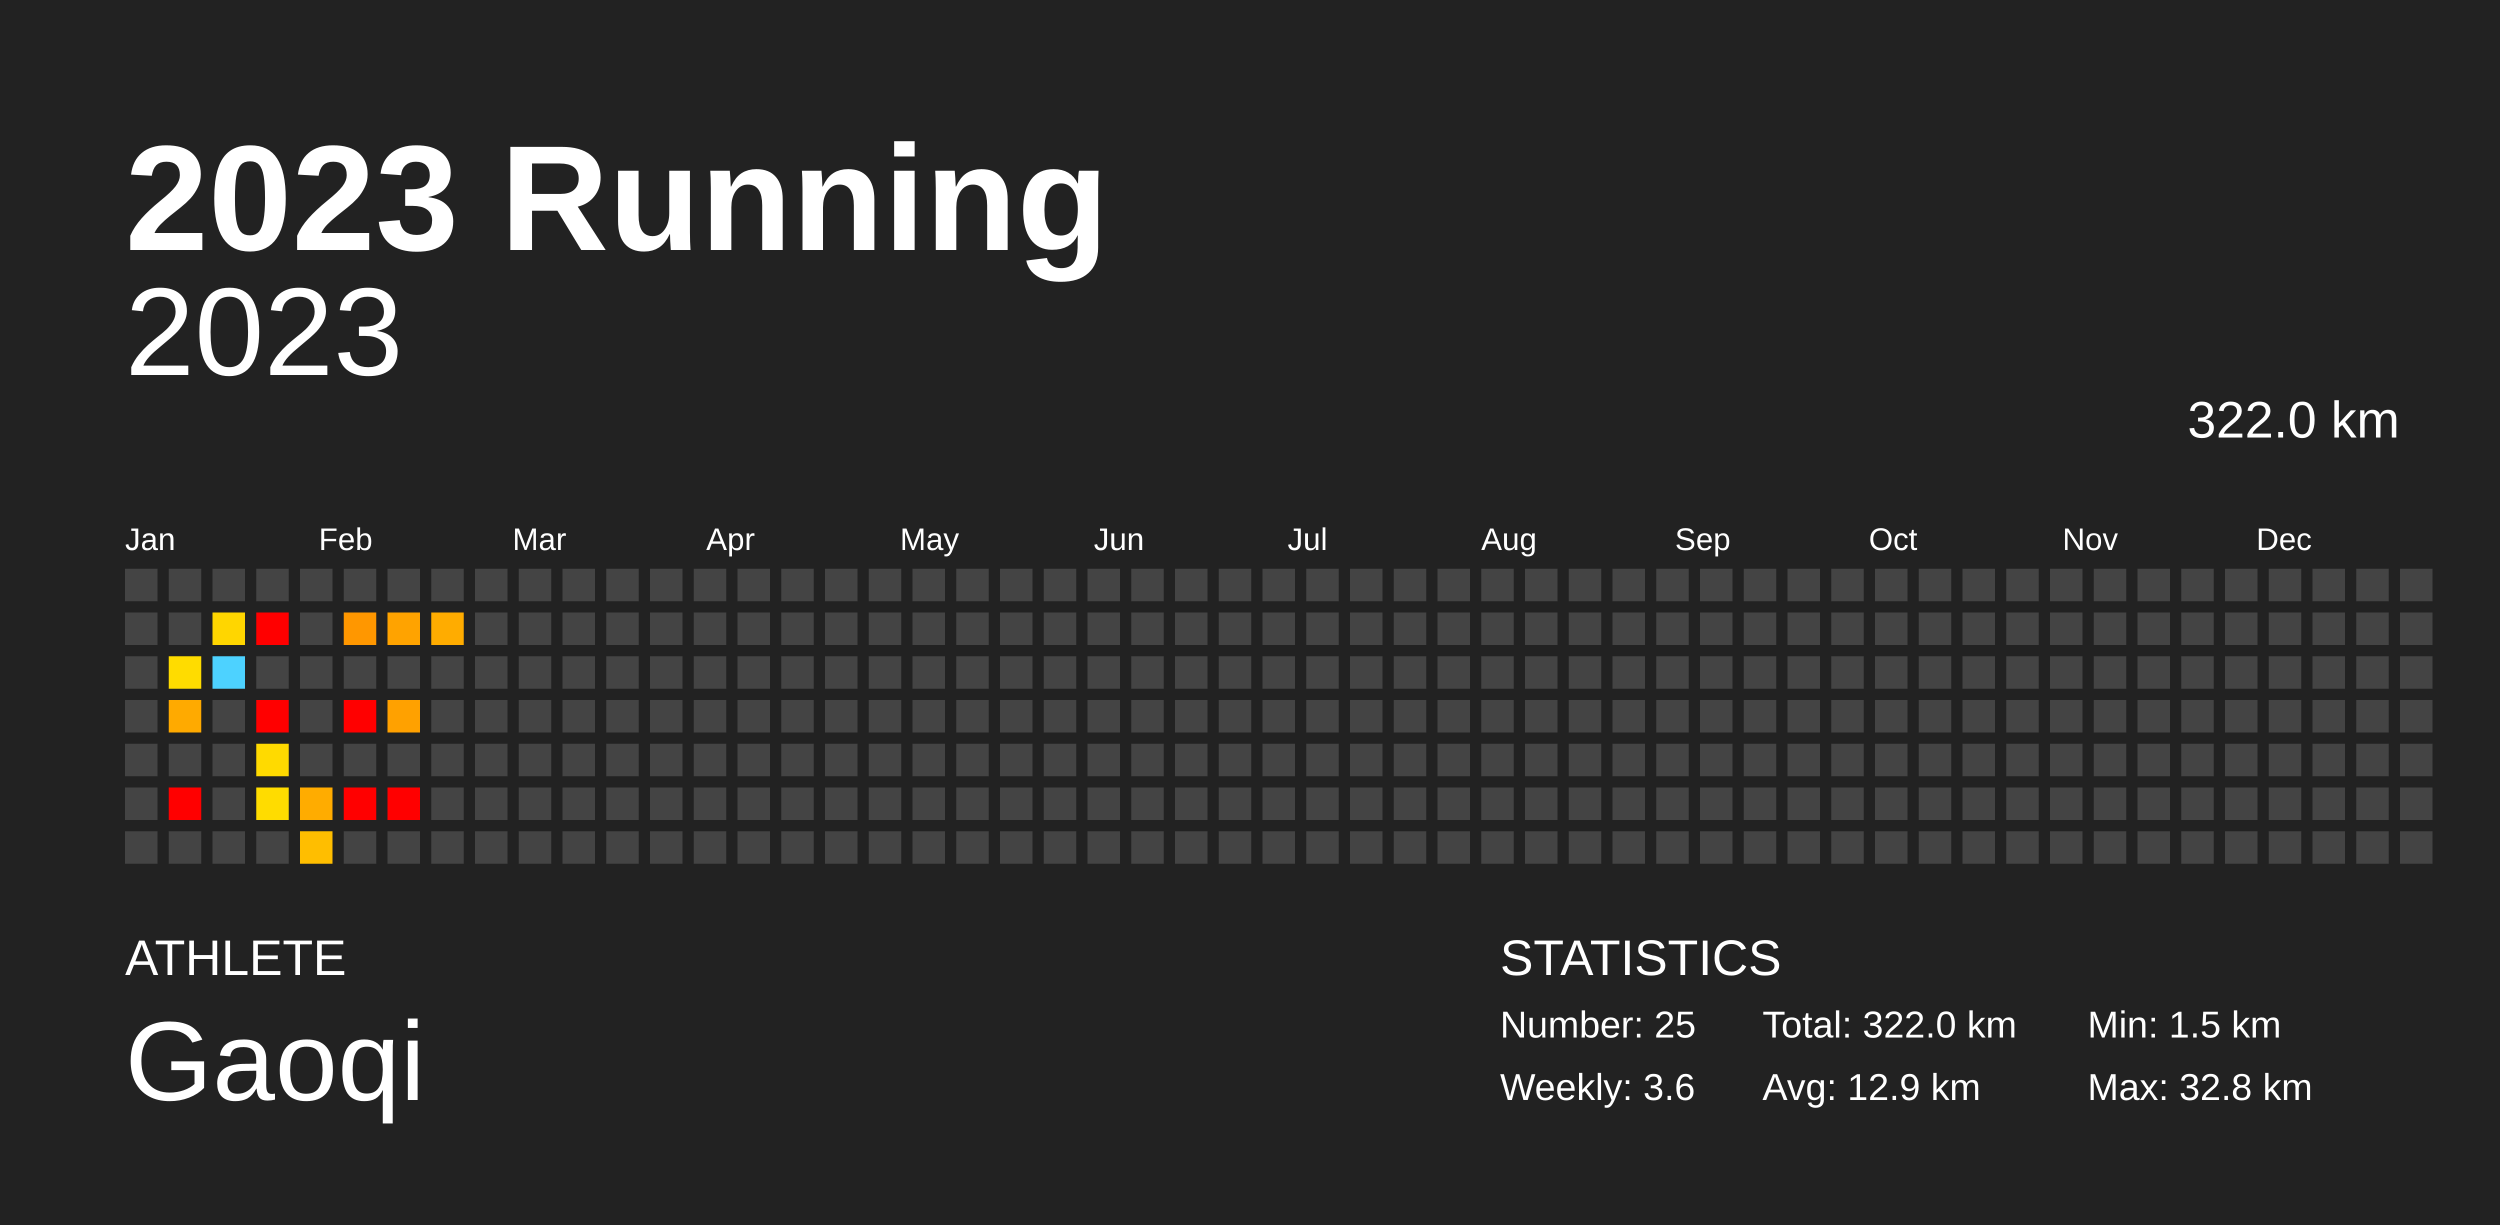
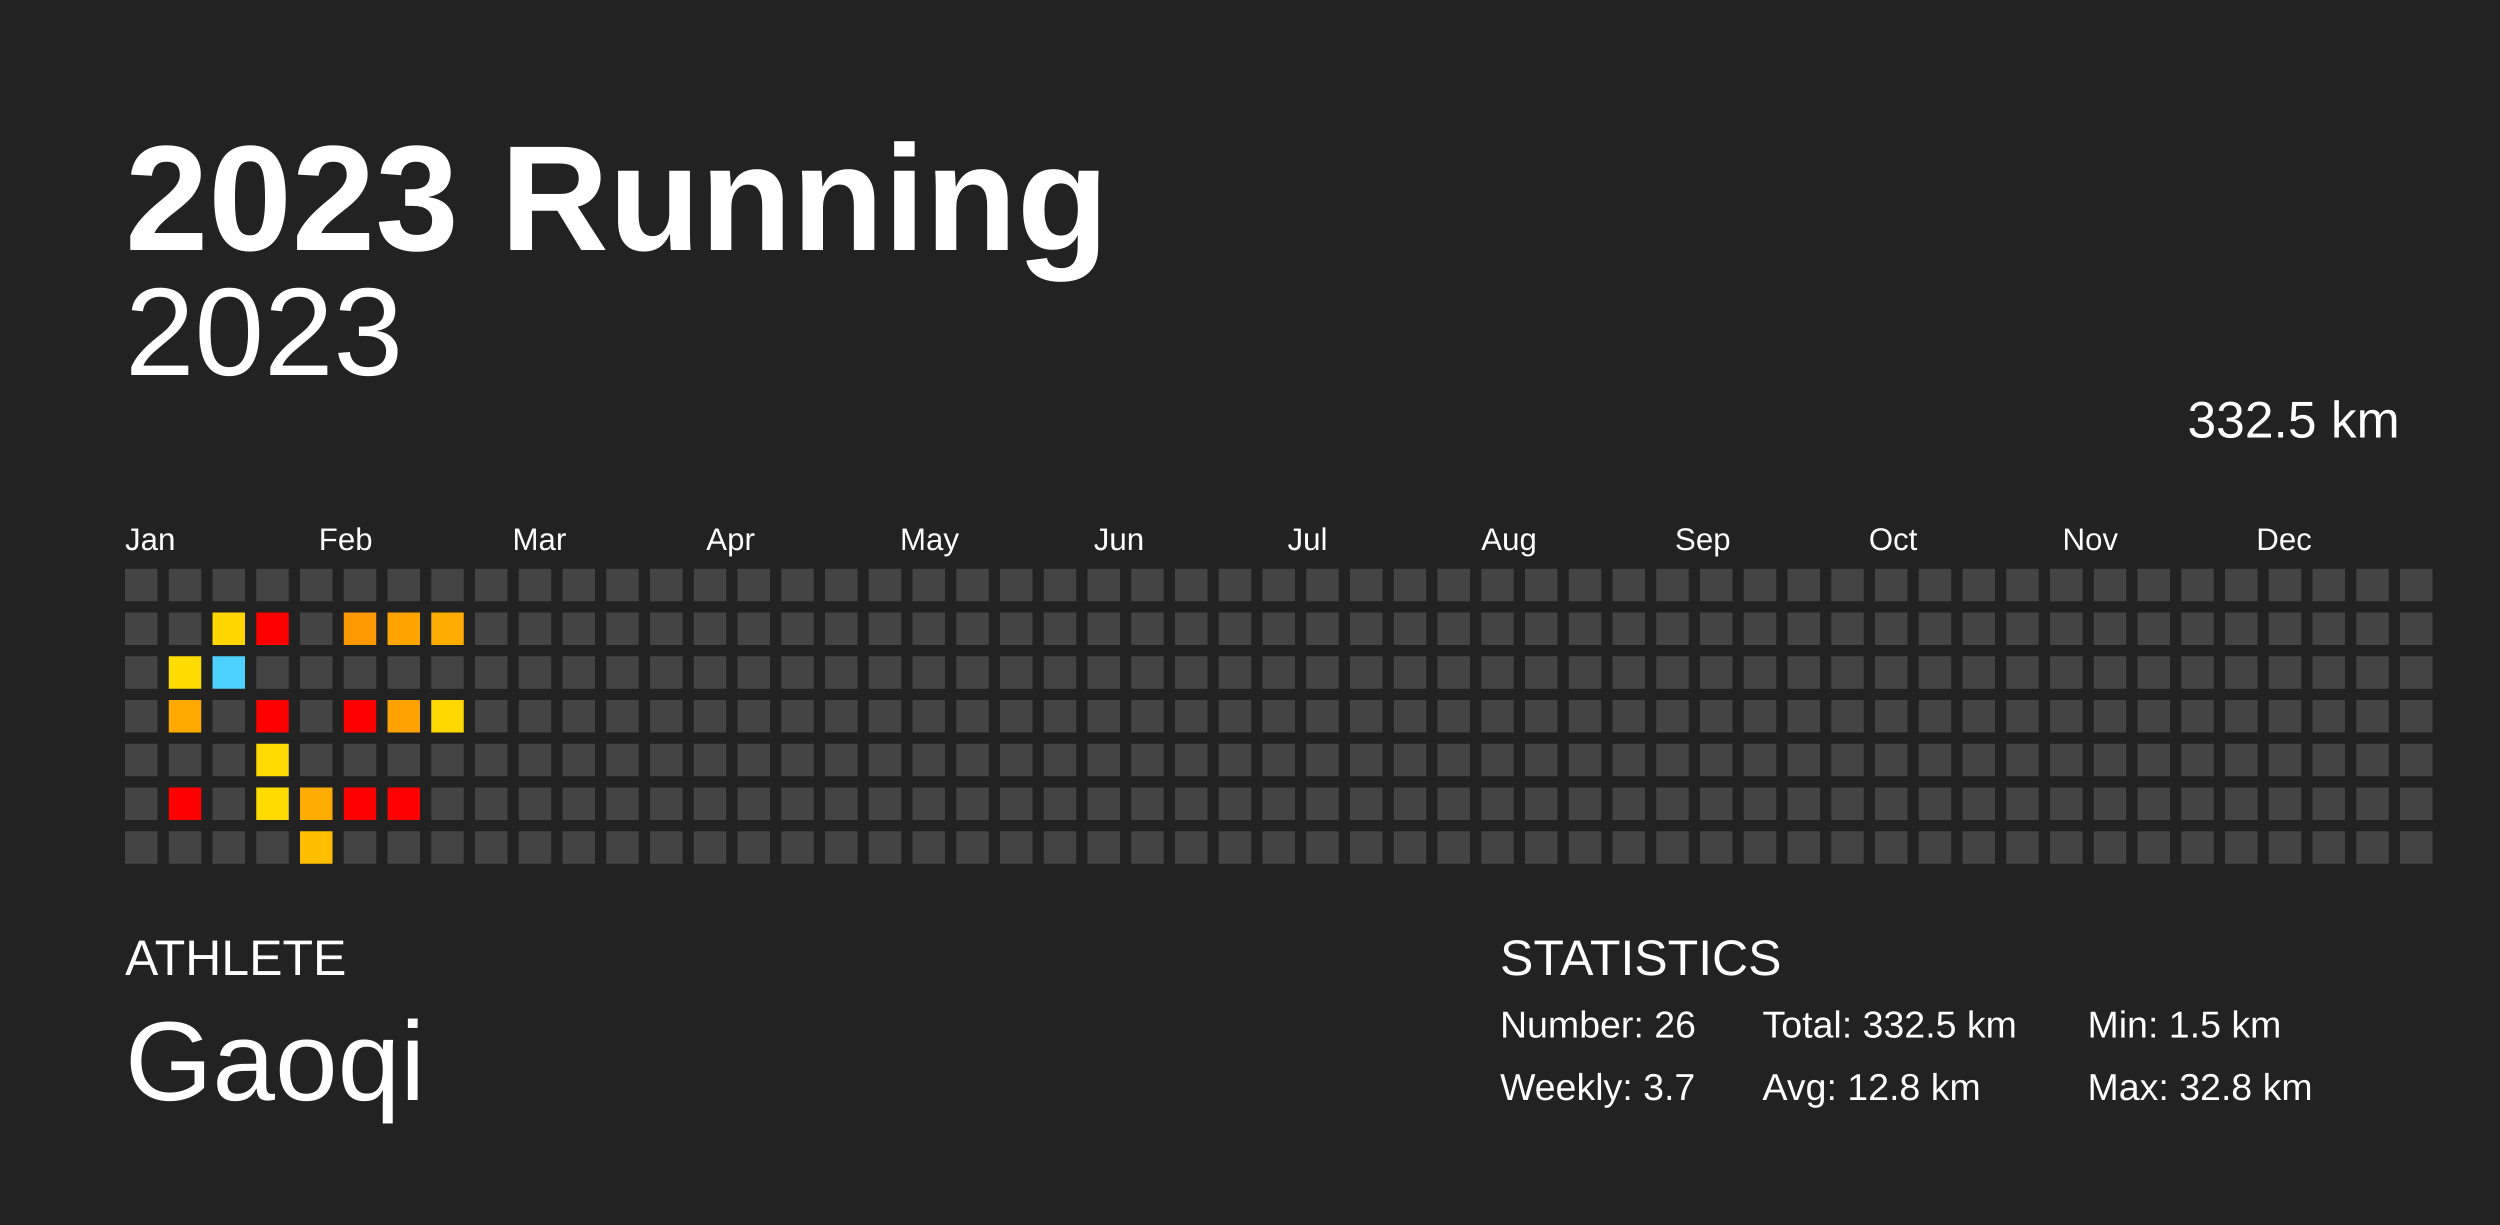
<svg xmlns="http://www.w3.org/2000/svg" baseProfile="full" height="98mm" version="1.1" viewBox="0,0,200,98" width="200mm">
  <defs />
  <rect fill="#222222" height="98" width="200" x="0" y="0" />
  <text fill="#FFFFFF" style="font-size:12px; font-family:Arial; font-weight:bold;" x="10" y="20">2023 Running</text>
  <text fill="#FFFFFF" style="font-size:4px; font-family:Arial" x="10" y="78">ATHLETE</text>
  <text fill="#FFFFFF" style="font-size:9px; font-family:Arial" x="10" y="88">Gaoqi</text>
  <text fill="#FFFFFF" style="font-size:4px; font-family:Arial" x="120" y="78">STATISTICS</text>
-   <text fill="#FFFFFF" style="font-size:3px; font-family:Arial" x="120" y="83">Number: 25</text>
-   <text fill="#FFFFFF" style="font-size:3px; font-family:Arial" x="120" y="88">Weekly: 3.6</text>
-   <text fill="#FFFFFF" style="font-size:3px; font-family:Arial" x="141" y="83">Total: 322.0 km</text>
-   <text fill="#FFFFFF" style="font-size:3px; font-family:Arial" x="141" y="88">Avg: 12.9 km</text>
+   <text fill="#FFFFFF" style="font-size:3px; font-family:Arial" x="120" y="83">Number: 26</text>
+   <text fill="#FFFFFF" style="font-size:3px; font-family:Arial" x="120" y="88">Weekly: 3.7</text>
+   <text fill="#FFFFFF" style="font-size:3px; font-family:Arial" x="141" y="83">Total: 332.5 km</text>
+   <text fill="#FFFFFF" style="font-size:3px; font-family:Arial" x="141" y="88">Avg: 12.8 km</text>
  <text fill="#FFFFFF" style="font-size:3px; font-family:Arial" x="167" y="83">Min: 1.5 km</text>
  <text fill="#FFFFFF" style="font-size:3px; font-family:Arial" x="167" y="88">Max: 32.8 km</text>
  <text alignment-baseline="hanging" fill="#FFFFFF" style="font-size:10.0px; font-family:Arial;" x="10" y="30">2023</text>
-   <text alignment-baseline="hanging" fill="#FFFFFF" style="font-size:4.125px; font-family:Arial;" x="175" y="35">322.0 km</text>
+   <text alignment-baseline="hanging" fill="#FFFFFF" style="font-size:4.125px; font-family:Arial;" x="175" y="35">332.5 km</text>
  <text fill="#FFFFFF" style="font-size:2.5px; font-family:Arial" x="10.0" y="44">Jan</text>
  <text fill="#FFFFFF" style="font-size:2.5px; font-family:Arial" x="25.5" y="44">Feb</text>
  <text fill="#FFFFFF" style="font-size:2.5px; font-family:Arial" x="41.0" y="44">Mar</text>
  <text fill="#FFFFFF" style="font-size:2.5px; font-family:Arial" x="56.5" y="44">Apr</text>
  <text fill="#FFFFFF" style="font-size:2.5px; font-family:Arial" x="72.0" y="44">May</text>
  <text fill="#FFFFFF" style="font-size:2.5px; font-family:Arial" x="87.5" y="44">Jun</text>
  <text fill="#FFFFFF" style="font-size:2.5px; font-family:Arial" x="103.0" y="44">Jul</text>
  <text fill="#FFFFFF" style="font-size:2.5px; font-family:Arial" x="118.5" y="44">Aug</text>
  <text fill="#FFFFFF" style="font-size:2.5px; font-family:Arial" x="134.0" y="44">Sep</text>
  <text fill="#FFFFFF" style="font-size:2.5px; font-family:Arial" x="149.5" y="44">Oct</text>
  <text fill="#FFFFFF" style="font-size:2.5px; font-family:Arial" x="165.0" y="44">Nov</text>
  <text fill="#FFFFFF" style="font-size:2.5px; font-family:Arial" x="180.5" y="44">Dec</text>
  <rect fill="#444444" height="2.6" width="2.6" x="10.0" y="45.5" />
  <rect fill="#444444" height="2.6" width="2.6" x="10.0" y="49.0" />
  <rect fill="#444444" height="2.6" width="2.6" x="10.0" y="52.5" />
  <rect fill="#444444" height="2.6" width="2.6" x="10.0" y="56.0" />
  <rect fill="#444444" height="2.6" width="2.6" x="10.0" y="59.5" />
  <rect fill="#444444" height="2.6" width="2.6" x="10.0" y="63.0" />
  <rect fill="#444444" height="2.6" width="2.6" x="10.0" y="66.5" />
  <rect fill="#444444" height="2.6" width="2.6" x="13.5" y="45.5" />
  <rect fill="#444444" height="2.6" width="2.6" x="13.5" y="49.0" />
  <rect fill="#ffdc00" height="2.6" width="2.6" x="13.5" y="52.5" />
  <rect fill="#ffaa00" height="2.6" width="2.6" x="13.5" y="56.0" />
  <rect fill="#444444" height="2.6" width="2.6" x="13.5" y="59.5" />
  <rect fill="red" height="2.6" width="2.6" x="13.5" y="63.0" />
  <rect fill="#444444" height="2.6" width="2.6" x="13.5" y="66.5" />
  <rect fill="#444444" height="2.6" width="2.6" x="17.0" y="45.5" />
  <rect fill="#ffd600" height="2.6" width="2.6" x="17.0" y="49.0" />
  <rect fill="#4dd2ff" height="2.6" width="2.6" x="17.0" y="52.5" />
  <rect fill="#444444" height="2.6" width="2.6" x="17.0" y="56.0" />
  <rect fill="#444444" height="2.6" width="2.6" x="17.0" y="59.5" />
  <rect fill="#444444" height="2.6" width="2.6" x="17.0" y="63.0" />
  <rect fill="#444444" height="2.6" width="2.6" x="17.0" y="66.5" />
  <rect fill="#444444" height="2.6" width="2.6" x="20.5" y="45.5" />
  <rect fill="red" height="2.6" width="2.6" x="20.5" y="49.0" />
  <rect fill="#444444" height="2.6" width="2.6" x="20.5" y="52.5" />
  <rect fill="red" height="2.6" width="2.6" x="20.5" y="56.0" />
  <rect fill="#ffda00" height="2.6" width="2.6" x="20.5" y="59.5" />
  <rect fill="#ffdc00" height="2.6" width="2.6" x="20.5" y="63.0" />
  <rect fill="#444444" height="2.6" width="2.6" x="20.5" y="66.5" />
  <rect fill="#444444" height="2.6" width="2.6" x="24.0" y="45.5" />
  <rect fill="#444444" height="2.6" width="2.6" x="24.0" y="49.0" />
  <rect fill="#444444" height="2.6" width="2.6" x="24.0" y="52.5" />
  <rect fill="#444444" height="2.6" width="2.6" x="24.0" y="56.0" />
  <rect fill="#444444" height="2.6" width="2.6" x="24.0" y="59.5" />
  <rect fill="#ffac00" height="2.6" width="2.6" x="24.0" y="63.0" />
  <rect fill="#ffbe00" height="2.6" width="2.6" x="24.0" y="66.5" />
  <rect fill="#444444" height="2.6" width="2.6" x="27.5" y="45.5" />
  <rect fill="#ff9700" height="2.6" width="2.6" x="27.5" y="49.0" />
  <rect fill="#444444" height="2.6" width="2.6" x="27.5" y="52.5" />
  <rect fill="red" height="2.6" width="2.6" x="27.5" y="56.0" />
  <rect fill="#444444" height="2.6" width="2.6" x="27.5" y="59.5" />
  <rect fill="red" height="2.6" width="2.6" x="27.5" y="63.0" />
  <rect fill="#444444" height="2.6" width="2.6" x="27.5" y="66.5" />
  <rect fill="#444444" height="2.6" width="2.6" x="31.0" y="45.5" />
  <rect fill="#ffa300" height="2.6" width="2.6" x="31.0" y="49.0" />
  <rect fill="#444444" height="2.6" width="2.6" x="31.0" y="52.5" />
  <rect fill="#ffa100" height="2.6" width="2.6" x="31.0" y="56.0" />
  <rect fill="#444444" height="2.6" width="2.6" x="31.0" y="59.5" />
  <rect fill="red" height="2.6" width="2.6" x="31.0" y="63.0" />
  <rect fill="#444444" height="2.6" width="2.6" x="31.0" y="66.5" />
  <rect fill="#444444" height="2.6" width="2.6" x="34.5" y="45.5" />
  <rect fill="#ffac00" height="2.6" width="2.6" x="34.5" y="49.0" />
  <rect fill="#444444" height="2.6" width="2.6" x="34.5" y="52.5" />
-   <rect fill="#444444" height="2.6" width="2.6" x="34.5" y="56.0" />
+   <rect fill="#ffd800" height="2.6" width="2.6" x="34.5" y="56.0" />
  <rect fill="#444444" height="2.6" width="2.6" x="34.5" y="59.5" />
  <rect fill="#444444" height="2.6" width="2.6" x="34.5" y="63.0" />
  <rect fill="#444444" height="2.6" width="2.6" x="34.5" y="66.5" />
  <rect fill="#444444" height="2.6" width="2.6" x="38.0" y="45.5" />
  <rect fill="#444444" height="2.6" width="2.6" x="38.0" y="49.0" />
  <rect fill="#444444" height="2.6" width="2.6" x="38.0" y="52.5" />
  <rect fill="#444444" height="2.6" width="2.6" x="38.0" y="56.0" />
  <rect fill="#444444" height="2.6" width="2.6" x="38.0" y="59.5" />
  <rect fill="#444444" height="2.6" width="2.6" x="38.0" y="63.0" />
  <rect fill="#444444" height="2.6" width="2.6" x="38.0" y="66.5" />
  <rect fill="#444444" height="2.6" width="2.6" x="41.5" y="45.5" />
  <rect fill="#444444" height="2.6" width="2.6" x="41.5" y="49.0" />
  <rect fill="#444444" height="2.6" width="2.6" x="41.5" y="52.5" />
  <rect fill="#444444" height="2.6" width="2.6" x="41.5" y="56.0" />
  <rect fill="#444444" height="2.6" width="2.6" x="41.5" y="59.5" />
  <rect fill="#444444" height="2.6" width="2.6" x="41.5" y="63.0" />
  <rect fill="#444444" height="2.6" width="2.6" x="41.5" y="66.5" />
  <rect fill="#444444" height="2.6" width="2.6" x="45.0" y="45.5" />
  <rect fill="#444444" height="2.6" width="2.6" x="45.0" y="49.0" />
  <rect fill="#444444" height="2.6" width="2.6" x="45.0" y="52.5" />
  <rect fill="#444444" height="2.6" width="2.6" x="45.0" y="56.0" />
  <rect fill="#444444" height="2.6" width="2.6" x="45.0" y="59.5" />
  <rect fill="#444444" height="2.6" width="2.6" x="45.0" y="63.0" />
  <rect fill="#444444" height="2.6" width="2.6" x="45.0" y="66.5" />
  <rect fill="#444444" height="2.6" width="2.6" x="48.5" y="45.5" />
  <rect fill="#444444" height="2.6" width="2.6" x="48.5" y="49.0" />
  <rect fill="#444444" height="2.6" width="2.6" x="48.5" y="52.5" />
  <rect fill="#444444" height="2.6" width="2.6" x="48.5" y="56.0" />
  <rect fill="#444444" height="2.6" width="2.6" x="48.5" y="59.5" />
  <rect fill="#444444" height="2.6" width="2.6" x="48.5" y="63.0" />
  <rect fill="#444444" height="2.6" width="2.6" x="48.5" y="66.5" />
  <rect fill="#444444" height="2.6" width="2.6" x="52.0" y="45.5" />
  <rect fill="#444444" height="2.6" width="2.6" x="52.0" y="49.0" />
  <rect fill="#444444" height="2.6" width="2.6" x="52.0" y="52.5" />
  <rect fill="#444444" height="2.6" width="2.6" x="52.0" y="56.0" />
  <rect fill="#444444" height="2.6" width="2.6" x="52.0" y="59.5" />
  <rect fill="#444444" height="2.6" width="2.6" x="52.0" y="63.0" />
  <rect fill="#444444" height="2.6" width="2.6" x="52.0" y="66.5" />
  <rect fill="#444444" height="2.6" width="2.6" x="55.5" y="45.5" />
  <rect fill="#444444" height="2.6" width="2.6" x="55.5" y="49.0" />
  <rect fill="#444444" height="2.6" width="2.6" x="55.5" y="52.5" />
  <rect fill="#444444" height="2.6" width="2.6" x="55.5" y="56.0" />
  <rect fill="#444444" height="2.6" width="2.6" x="55.5" y="59.5" />
  <rect fill="#444444" height="2.6" width="2.6" x="55.5" y="63.0" />
  <rect fill="#444444" height="2.6" width="2.6" x="55.5" y="66.5" />
  <rect fill="#444444" height="2.6" width="2.6" x="59.0" y="45.5" />
  <rect fill="#444444" height="2.6" width="2.6" x="59.0" y="49.0" />
  <rect fill="#444444" height="2.6" width="2.6" x="59.0" y="52.5" />
  <rect fill="#444444" height="2.6" width="2.6" x="59.0" y="56.0" />
  <rect fill="#444444" height="2.6" width="2.6" x="59.0" y="59.5" />
  <rect fill="#444444" height="2.6" width="2.6" x="59.0" y="63.0" />
  <rect fill="#444444" height="2.6" width="2.6" x="59.0" y="66.5" />
  <rect fill="#444444" height="2.6" width="2.6" x="62.5" y="45.5" />
  <rect fill="#444444" height="2.6" width="2.6" x="62.5" y="49.0" />
  <rect fill="#444444" height="2.6" width="2.6" x="62.5" y="52.5" />
  <rect fill="#444444" height="2.6" width="2.6" x="62.5" y="56.0" />
  <rect fill="#444444" height="2.6" width="2.6" x="62.5" y="59.5" />
  <rect fill="#444444" height="2.6" width="2.6" x="62.5" y="63.0" />
  <rect fill="#444444" height="2.6" width="2.6" x="62.5" y="66.5" />
  <rect fill="#444444" height="2.6" width="2.6" x="66.0" y="45.5" />
  <rect fill="#444444" height="2.6" width="2.6" x="66.0" y="49.0" />
  <rect fill="#444444" height="2.6" width="2.6" x="66.0" y="52.5" />
  <rect fill="#444444" height="2.6" width="2.6" x="66.0" y="56.0" />
  <rect fill="#444444" height="2.6" width="2.6" x="66.0" y="59.5" />
  <rect fill="#444444" height="2.6" width="2.6" x="66.0" y="63.0" />
  <rect fill="#444444" height="2.6" width="2.6" x="66.0" y="66.5" />
  <rect fill="#444444" height="2.6" width="2.6" x="69.5" y="45.5" />
  <rect fill="#444444" height="2.6" width="2.6" x="69.5" y="49.0" />
  <rect fill="#444444" height="2.6" width="2.6" x="69.5" y="52.5" />
  <rect fill="#444444" height="2.6" width="2.6" x="69.5" y="56.0" />
  <rect fill="#444444" height="2.6" width="2.6" x="69.5" y="59.5" />
  <rect fill="#444444" height="2.6" width="2.6" x="69.5" y="63.0" />
  <rect fill="#444444" height="2.6" width="2.6" x="69.5" y="66.5" />
  <rect fill="#444444" height="2.6" width="2.6" x="73.0" y="45.5" />
  <rect fill="#444444" height="2.6" width="2.6" x="73.0" y="49.0" />
  <rect fill="#444444" height="2.6" width="2.6" x="73.0" y="52.5" />
  <rect fill="#444444" height="2.6" width="2.6" x="73.0" y="56.0" />
  <rect fill="#444444" height="2.6" width="2.6" x="73.0" y="59.5" />
  <rect fill="#444444" height="2.6" width="2.6" x="73.0" y="63.0" />
  <rect fill="#444444" height="2.6" width="2.6" x="73.0" y="66.5" />
  <rect fill="#444444" height="2.6" width="2.6" x="76.5" y="45.5" />
  <rect fill="#444444" height="2.6" width="2.6" x="76.5" y="49.0" />
  <rect fill="#444444" height="2.6" width="2.6" x="76.5" y="52.5" />
  <rect fill="#444444" height="2.6" width="2.6" x="76.5" y="56.0" />
  <rect fill="#444444" height="2.6" width="2.6" x="76.5" y="59.5" />
  <rect fill="#444444" height="2.6" width="2.6" x="76.5" y="63.0" />
  <rect fill="#444444" height="2.6" width="2.6" x="76.5" y="66.5" />
  <rect fill="#444444" height="2.6" width="2.6" x="80.0" y="45.5" />
  <rect fill="#444444" height="2.6" width="2.6" x="80.0" y="49.0" />
  <rect fill="#444444" height="2.6" width="2.6" x="80.0" y="52.5" />
  <rect fill="#444444" height="2.6" width="2.6" x="80.0" y="56.0" />
  <rect fill="#444444" height="2.6" width="2.6" x="80.0" y="59.5" />
  <rect fill="#444444" height="2.6" width="2.6" x="80.0" y="63.0" />
  <rect fill="#444444" height="2.6" width="2.6" x="80.0" y="66.5" />
  <rect fill="#444444" height="2.6" width="2.6" x="83.5" y="45.5" />
  <rect fill="#444444" height="2.6" width="2.6" x="83.5" y="49.0" />
  <rect fill="#444444" height="2.6" width="2.6" x="83.5" y="52.5" />
  <rect fill="#444444" height="2.6" width="2.6" x="83.5" y="56.0" />
  <rect fill="#444444" height="2.6" width="2.6" x="83.5" y="59.5" />
  <rect fill="#444444" height="2.6" width="2.6" x="83.5" y="63.0" />
  <rect fill="#444444" height="2.6" width="2.6" x="83.5" y="66.5" />
  <rect fill="#444444" height="2.6" width="2.6" x="87.0" y="45.5" />
  <rect fill="#444444" height="2.6" width="2.6" x="87.0" y="49.0" />
  <rect fill="#444444" height="2.6" width="2.6" x="87.0" y="52.5" />
  <rect fill="#444444" height="2.6" width="2.6" x="87.0" y="56.0" />
  <rect fill="#444444" height="2.6" width="2.6" x="87.0" y="59.5" />
  <rect fill="#444444" height="2.6" width="2.6" x="87.0" y="63.0" />
  <rect fill="#444444" height="2.6" width="2.6" x="87.0" y="66.5" />
  <rect fill="#444444" height="2.6" width="2.6" x="90.5" y="45.5" />
  <rect fill="#444444" height="2.6" width="2.6" x="90.5" y="49.0" />
  <rect fill="#444444" height="2.6" width="2.6" x="90.5" y="52.5" />
  <rect fill="#444444" height="2.6" width="2.6" x="90.5" y="56.0" />
  <rect fill="#444444" height="2.6" width="2.6" x="90.5" y="59.5" />
  <rect fill="#444444" height="2.6" width="2.6" x="90.5" y="63.0" />
  <rect fill="#444444" height="2.6" width="2.6" x="90.5" y="66.5" />
  <rect fill="#444444" height="2.6" width="2.6" x="94.0" y="45.5" />
  <rect fill="#444444" height="2.6" width="2.6" x="94.0" y="49.0" />
  <rect fill="#444444" height="2.6" width="2.6" x="94.0" y="52.5" />
  <rect fill="#444444" height="2.6" width="2.6" x="94.0" y="56.0" />
  <rect fill="#444444" height="2.6" width="2.6" x="94.0" y="59.5" />
  <rect fill="#444444" height="2.6" width="2.6" x="94.0" y="63.0" />
  <rect fill="#444444" height="2.6" width="2.6" x="94.0" y="66.5" />
  <rect fill="#444444" height="2.6" width="2.6" x="97.5" y="45.5" />
  <rect fill="#444444" height="2.6" width="2.6" x="97.5" y="49.0" />
  <rect fill="#444444" height="2.6" width="2.6" x="97.5" y="52.5" />
  <rect fill="#444444" height="2.6" width="2.6" x="97.5" y="56.0" />
  <rect fill="#444444" height="2.6" width="2.6" x="97.5" y="59.5" />
  <rect fill="#444444" height="2.6" width="2.6" x="97.5" y="63.0" />
  <rect fill="#444444" height="2.6" width="2.6" x="97.5" y="66.5" />
  <rect fill="#444444" height="2.6" width="2.6" x="101.0" y="45.5" />
  <rect fill="#444444" height="2.6" width="2.6" x="101.0" y="49.0" />
  <rect fill="#444444" height="2.6" width="2.6" x="101.0" y="52.5" />
  <rect fill="#444444" height="2.6" width="2.6" x="101.0" y="56.0" />
  <rect fill="#444444" height="2.6" width="2.6" x="101.0" y="59.5" />
  <rect fill="#444444" height="2.6" width="2.6" x="101.0" y="63.0" />
  <rect fill="#444444" height="2.6" width="2.6" x="101.0" y="66.5" />
  <rect fill="#444444" height="2.6" width="2.6" x="104.5" y="45.5" />
  <rect fill="#444444" height="2.6" width="2.6" x="104.5" y="49.0" />
  <rect fill="#444444" height="2.6" width="2.6" x="104.5" y="52.5" />
  <rect fill="#444444" height="2.6" width="2.6" x="104.5" y="56.0" />
  <rect fill="#444444" height="2.6" width="2.6" x="104.5" y="59.5" />
  <rect fill="#444444" height="2.6" width="2.6" x="104.5" y="63.0" />
  <rect fill="#444444" height="2.6" width="2.6" x="104.5" y="66.5" />
  <rect fill="#444444" height="2.6" width="2.6" x="108.0" y="45.5" />
  <rect fill="#444444" height="2.6" width="2.6" x="108.0" y="49.0" />
  <rect fill="#444444" height="2.6" width="2.6" x="108.0" y="52.5" />
  <rect fill="#444444" height="2.6" width="2.6" x="108.0" y="56.0" />
  <rect fill="#444444" height="2.6" width="2.6" x="108.0" y="59.5" />
  <rect fill="#444444" height="2.6" width="2.6" x="108.0" y="63.0" />
  <rect fill="#444444" height="2.6" width="2.6" x="108.0" y="66.5" />
  <rect fill="#444444" height="2.6" width="2.6" x="111.5" y="45.5" />
  <rect fill="#444444" height="2.6" width="2.6" x="111.5" y="49.0" />
  <rect fill="#444444" height="2.6" width="2.6" x="111.5" y="52.5" />
  <rect fill="#444444" height="2.6" width="2.6" x="111.5" y="56.0" />
  <rect fill="#444444" height="2.6" width="2.6" x="111.5" y="59.5" />
  <rect fill="#444444" height="2.6" width="2.6" x="111.5" y="63.0" />
  <rect fill="#444444" height="2.6" width="2.6" x="111.5" y="66.5" />
  <rect fill="#444444" height="2.6" width="2.6" x="115.0" y="45.5" />
  <rect fill="#444444" height="2.6" width="2.6" x="115.0" y="49.0" />
  <rect fill="#444444" height="2.6" width="2.6" x="115.0" y="52.5" />
  <rect fill="#444444" height="2.6" width="2.6" x="115.0" y="56.0" />
  <rect fill="#444444" height="2.6" width="2.6" x="115.0" y="59.5" />
  <rect fill="#444444" height="2.6" width="2.6" x="115.0" y="63.0" />
  <rect fill="#444444" height="2.6" width="2.6" x="115.0" y="66.5" />
  <rect fill="#444444" height="2.6" width="2.6" x="118.5" y="45.5" />
  <rect fill="#444444" height="2.6" width="2.6" x="118.5" y="49.0" />
  <rect fill="#444444" height="2.6" width="2.6" x="118.5" y="52.5" />
  <rect fill="#444444" height="2.6" width="2.6" x="118.5" y="56.0" />
  <rect fill="#444444" height="2.6" width="2.6" x="118.5" y="59.5" />
  <rect fill="#444444" height="2.6" width="2.6" x="118.5" y="63.0" />
  <rect fill="#444444" height="2.6" width="2.6" x="118.5" y="66.5" />
  <rect fill="#444444" height="2.6" width="2.6" x="122.0" y="45.5" />
  <rect fill="#444444" height="2.6" width="2.6" x="122.0" y="49.0" />
  <rect fill="#444444" height="2.6" width="2.6" x="122.0" y="52.5" />
  <rect fill="#444444" height="2.6" width="2.6" x="122.0" y="56.0" />
  <rect fill="#444444" height="2.6" width="2.6" x="122.0" y="59.5" />
  <rect fill="#444444" height="2.6" width="2.6" x="122.0" y="63.0" />
  <rect fill="#444444" height="2.6" width="2.6" x="122.0" y="66.5" />
  <rect fill="#444444" height="2.6" width="2.6" x="125.5" y="45.5" />
  <rect fill="#444444" height="2.6" width="2.6" x="125.5" y="49.0" />
  <rect fill="#444444" height="2.6" width="2.6" x="125.5" y="52.5" />
  <rect fill="#444444" height="2.6" width="2.6" x="125.5" y="56.0" />
  <rect fill="#444444" height="2.6" width="2.6" x="125.5" y="59.5" />
  <rect fill="#444444" height="2.6" width="2.6" x="125.5" y="63.0" />
  <rect fill="#444444" height="2.6" width="2.6" x="125.5" y="66.5" />
  <rect fill="#444444" height="2.6" width="2.6" x="129.0" y="45.5" />
  <rect fill="#444444" height="2.6" width="2.6" x="129.0" y="49.0" />
  <rect fill="#444444" height="2.6" width="2.6" x="129.0" y="52.5" />
  <rect fill="#444444" height="2.6" width="2.6" x="129.0" y="56.0" />
  <rect fill="#444444" height="2.6" width="2.6" x="129.0" y="59.5" />
  <rect fill="#444444" height="2.6" width="2.6" x="129.0" y="63.0" />
  <rect fill="#444444" height="2.6" width="2.6" x="129.0" y="66.5" />
  <rect fill="#444444" height="2.6" width="2.6" x="132.5" y="45.5" />
  <rect fill="#444444" height="2.6" width="2.6" x="132.5" y="49.0" />
  <rect fill="#444444" height="2.6" width="2.6" x="132.5" y="52.5" />
  <rect fill="#444444" height="2.6" width="2.6" x="132.5" y="56.0" />
  <rect fill="#444444" height="2.6" width="2.6" x="132.5" y="59.5" />
  <rect fill="#444444" height="2.6" width="2.6" x="132.5" y="63.0" />
  <rect fill="#444444" height="2.6" width="2.6" x="132.5" y="66.5" />
  <rect fill="#444444" height="2.6" width="2.6" x="136.0" y="45.5" />
  <rect fill="#444444" height="2.6" width="2.6" x="136.0" y="49.0" />
  <rect fill="#444444" height="2.6" width="2.6" x="136.0" y="52.5" />
  <rect fill="#444444" height="2.6" width="2.6" x="136.0" y="56.0" />
  <rect fill="#444444" height="2.6" width="2.6" x="136.0" y="59.5" />
  <rect fill="#444444" height="2.6" width="2.6" x="136.0" y="63.0" />
  <rect fill="#444444" height="2.6" width="2.6" x="136.0" y="66.5" />
  <rect fill="#444444" height="2.6" width="2.6" x="139.5" y="45.5" />
  <rect fill="#444444" height="2.6" width="2.6" x="139.5" y="49.0" />
  <rect fill="#444444" height="2.6" width="2.6" x="139.5" y="52.5" />
  <rect fill="#444444" height="2.6" width="2.6" x="139.5" y="56.0" />
  <rect fill="#444444" height="2.6" width="2.6" x="139.5" y="59.5" />
  <rect fill="#444444" height="2.6" width="2.6" x="139.5" y="63.0" />
  <rect fill="#444444" height="2.6" width="2.6" x="139.5" y="66.5" />
  <rect fill="#444444" height="2.6" width="2.6" x="143.0" y="45.5" />
  <rect fill="#444444" height="2.6" width="2.6" x="143.0" y="49.0" />
  <rect fill="#444444" height="2.6" width="2.6" x="143.0" y="52.5" />
  <rect fill="#444444" height="2.6" width="2.6" x="143.0" y="56.0" />
  <rect fill="#444444" height="2.6" width="2.6" x="143.0" y="59.5" />
  <rect fill="#444444" height="2.6" width="2.6" x="143.0" y="63.0" />
  <rect fill="#444444" height="2.6" width="2.6" x="143.0" y="66.5" />
  <rect fill="#444444" height="2.6" width="2.6" x="146.5" y="45.5" />
  <rect fill="#444444" height="2.6" width="2.6" x="146.5" y="49.0" />
  <rect fill="#444444" height="2.6" width="2.6" x="146.5" y="52.5" />
  <rect fill="#444444" height="2.6" width="2.6" x="146.5" y="56.0" />
  <rect fill="#444444" height="2.6" width="2.6" x="146.5" y="59.5" />
  <rect fill="#444444" height="2.6" width="2.6" x="146.5" y="63.0" />
  <rect fill="#444444" height="2.6" width="2.6" x="146.5" y="66.5" />
  <rect fill="#444444" height="2.6" width="2.6" x="150.0" y="45.5" />
  <rect fill="#444444" height="2.6" width="2.6" x="150.0" y="49.0" />
  <rect fill="#444444" height="2.6" width="2.6" x="150.0" y="52.5" />
  <rect fill="#444444" height="2.6" width="2.6" x="150.0" y="56.0" />
  <rect fill="#444444" height="2.6" width="2.6" x="150.0" y="59.5" />
  <rect fill="#444444" height="2.6" width="2.6" x="150.0" y="63.0" />
  <rect fill="#444444" height="2.6" width="2.6" x="150.0" y="66.5" />
  <rect fill="#444444" height="2.6" width="2.6" x="153.5" y="45.5" />
  <rect fill="#444444" height="2.6" width="2.6" x="153.5" y="49.0" />
  <rect fill="#444444" height="2.6" width="2.6" x="153.5" y="52.5" />
  <rect fill="#444444" height="2.6" width="2.6" x="153.5" y="56.0" />
  <rect fill="#444444" height="2.6" width="2.6" x="153.5" y="59.5" />
  <rect fill="#444444" height="2.6" width="2.6" x="153.5" y="63.0" />
  <rect fill="#444444" height="2.6" width="2.6" x="153.5" y="66.5" />
  <rect fill="#444444" height="2.6" width="2.6" x="157.0" y="45.5" />
  <rect fill="#444444" height="2.6" width="2.6" x="157.0" y="49.0" />
  <rect fill="#444444" height="2.6" width="2.6" x="157.0" y="52.5" />
  <rect fill="#444444" height="2.6" width="2.6" x="157.0" y="56.0" />
  <rect fill="#444444" height="2.6" width="2.6" x="157.0" y="59.5" />
  <rect fill="#444444" height="2.6" width="2.6" x="157.0" y="63.0" />
  <rect fill="#444444" height="2.6" width="2.6" x="157.0" y="66.5" />
  <rect fill="#444444" height="2.6" width="2.6" x="160.5" y="45.5" />
  <rect fill="#444444" height="2.6" width="2.6" x="160.5" y="49.0" />
  <rect fill="#444444" height="2.6" width="2.6" x="160.5" y="52.5" />
  <rect fill="#444444" height="2.6" width="2.6" x="160.5" y="56.0" />
  <rect fill="#444444" height="2.6" width="2.6" x="160.5" y="59.5" />
  <rect fill="#444444" height="2.6" width="2.6" x="160.5" y="63.0" />
  <rect fill="#444444" height="2.6" width="2.6" x="160.5" y="66.5" />
  <rect fill="#444444" height="2.6" width="2.6" x="164.0" y="45.5" />
  <rect fill="#444444" height="2.6" width="2.6" x="164.0" y="49.0" />
  <rect fill="#444444" height="2.6" width="2.6" x="164.0" y="52.5" />
  <rect fill="#444444" height="2.6" width="2.6" x="164.0" y="56.0" />
  <rect fill="#444444" height="2.6" width="2.6" x="164.0" y="59.5" />
  <rect fill="#444444" height="2.6" width="2.6" x="164.0" y="63.0" />
  <rect fill="#444444" height="2.6" width="2.6" x="164.0" y="66.5" />
  <rect fill="#444444" height="2.6" width="2.6" x="167.5" y="45.5" />
  <rect fill="#444444" height="2.6" width="2.6" x="167.5" y="49.0" />
  <rect fill="#444444" height="2.6" width="2.6" x="167.5" y="52.5" />
  <rect fill="#444444" height="2.6" width="2.6" x="167.5" y="56.0" />
  <rect fill="#444444" height="2.6" width="2.6" x="167.5" y="59.5" />
  <rect fill="#444444" height="2.6" width="2.6" x="167.5" y="63.0" />
  <rect fill="#444444" height="2.6" width="2.6" x="167.5" y="66.5" />
  <rect fill="#444444" height="2.6" width="2.6" x="171.0" y="45.5" />
  <rect fill="#444444" height="2.6" width="2.6" x="171.0" y="49.0" />
  <rect fill="#444444" height="2.6" width="2.6" x="171.0" y="52.5" />
  <rect fill="#444444" height="2.6" width="2.6" x="171.0" y="56.0" />
  <rect fill="#444444" height="2.6" width="2.6" x="171.0" y="59.5" />
  <rect fill="#444444" height="2.6" width="2.6" x="171.0" y="63.0" />
  <rect fill="#444444" height="2.6" width="2.6" x="171.0" y="66.5" />
  <rect fill="#444444" height="2.6" width="2.6" x="174.5" y="45.5" />
  <rect fill="#444444" height="2.6" width="2.6" x="174.5" y="49.0" />
  <rect fill="#444444" height="2.6" width="2.6" x="174.5" y="52.5" />
  <rect fill="#444444" height="2.6" width="2.6" x="174.5" y="56.0" />
  <rect fill="#444444" height="2.6" width="2.6" x="174.5" y="59.5" />
  <rect fill="#444444" height="2.6" width="2.6" x="174.5" y="63.0" />
  <rect fill="#444444" height="2.6" width="2.6" x="174.5" y="66.5" />
  <rect fill="#444444" height="2.6" width="2.6" x="178.0" y="45.5" />
  <rect fill="#444444" height="2.6" width="2.6" x="178.0" y="49.0" />
  <rect fill="#444444" height="2.6" width="2.6" x="178.0" y="52.5" />
  <rect fill="#444444" height="2.6" width="2.6" x="178.0" y="56.0" />
  <rect fill="#444444" height="2.6" width="2.6" x="178.0" y="59.5" />
  <rect fill="#444444" height="2.6" width="2.6" x="178.0" y="63.0" />
  <rect fill="#444444" height="2.6" width="2.6" x="178.0" y="66.5" />
  <rect fill="#444444" height="2.6" width="2.6" x="181.5" y="45.5" />
  <rect fill="#444444" height="2.6" width="2.6" x="181.5" y="49.0" />
  <rect fill="#444444" height="2.6" width="2.6" x="181.5" y="52.5" />
  <rect fill="#444444" height="2.6" width="2.6" x="181.5" y="56.0" />
  <rect fill="#444444" height="2.6" width="2.6" x="181.5" y="59.5" />
  <rect fill="#444444" height="2.6" width="2.6" x="181.5" y="63.0" />
  <rect fill="#444444" height="2.6" width="2.6" x="181.5" y="66.5" />
  <rect fill="#444444" height="2.6" width="2.6" x="185.0" y="45.5" />
  <rect fill="#444444" height="2.6" width="2.6" x="185.0" y="49.0" />
  <rect fill="#444444" height="2.6" width="2.6" x="185.0" y="52.5" />
  <rect fill="#444444" height="2.6" width="2.6" x="185.0" y="56.0" />
  <rect fill="#444444" height="2.6" width="2.6" x="185.0" y="59.5" />
  <rect fill="#444444" height="2.6" width="2.6" x="185.0" y="63.0" />
  <rect fill="#444444" height="2.6" width="2.6" x="185.0" y="66.5" />
  <rect fill="#444444" height="2.6" width="2.6" x="188.5" y="45.5" />
  <rect fill="#444444" height="2.6" width="2.6" x="188.5" y="49.0" />
  <rect fill="#444444" height="2.6" width="2.6" x="188.5" y="52.5" />
  <rect fill="#444444" height="2.6" width="2.6" x="188.5" y="56.0" />
  <rect fill="#444444" height="2.6" width="2.6" x="188.5" y="59.5" />
  <rect fill="#444444" height="2.6" width="2.6" x="188.5" y="63.0" />
  <rect fill="#444444" height="2.6" width="2.6" x="188.5" y="66.5" />
  <rect fill="#444444" height="2.6" width="2.6" x="192.0" y="45.5" />
  <rect fill="#444444" height="2.6" width="2.6" x="192.0" y="49.0" />
  <rect fill="#444444" height="2.6" width="2.6" x="192.0" y="52.5" />
  <rect fill="#444444" height="2.6" width="2.6" x="192.0" y="56.0" />
  <rect fill="#444444" height="2.6" width="2.6" x="192.0" y="59.5" />
  <rect fill="#444444" height="2.6" width="2.6" x="192.0" y="63.0" />
  <rect fill="#444444" height="2.6" width="2.6" x="192.0" y="66.5" />
</svg>
